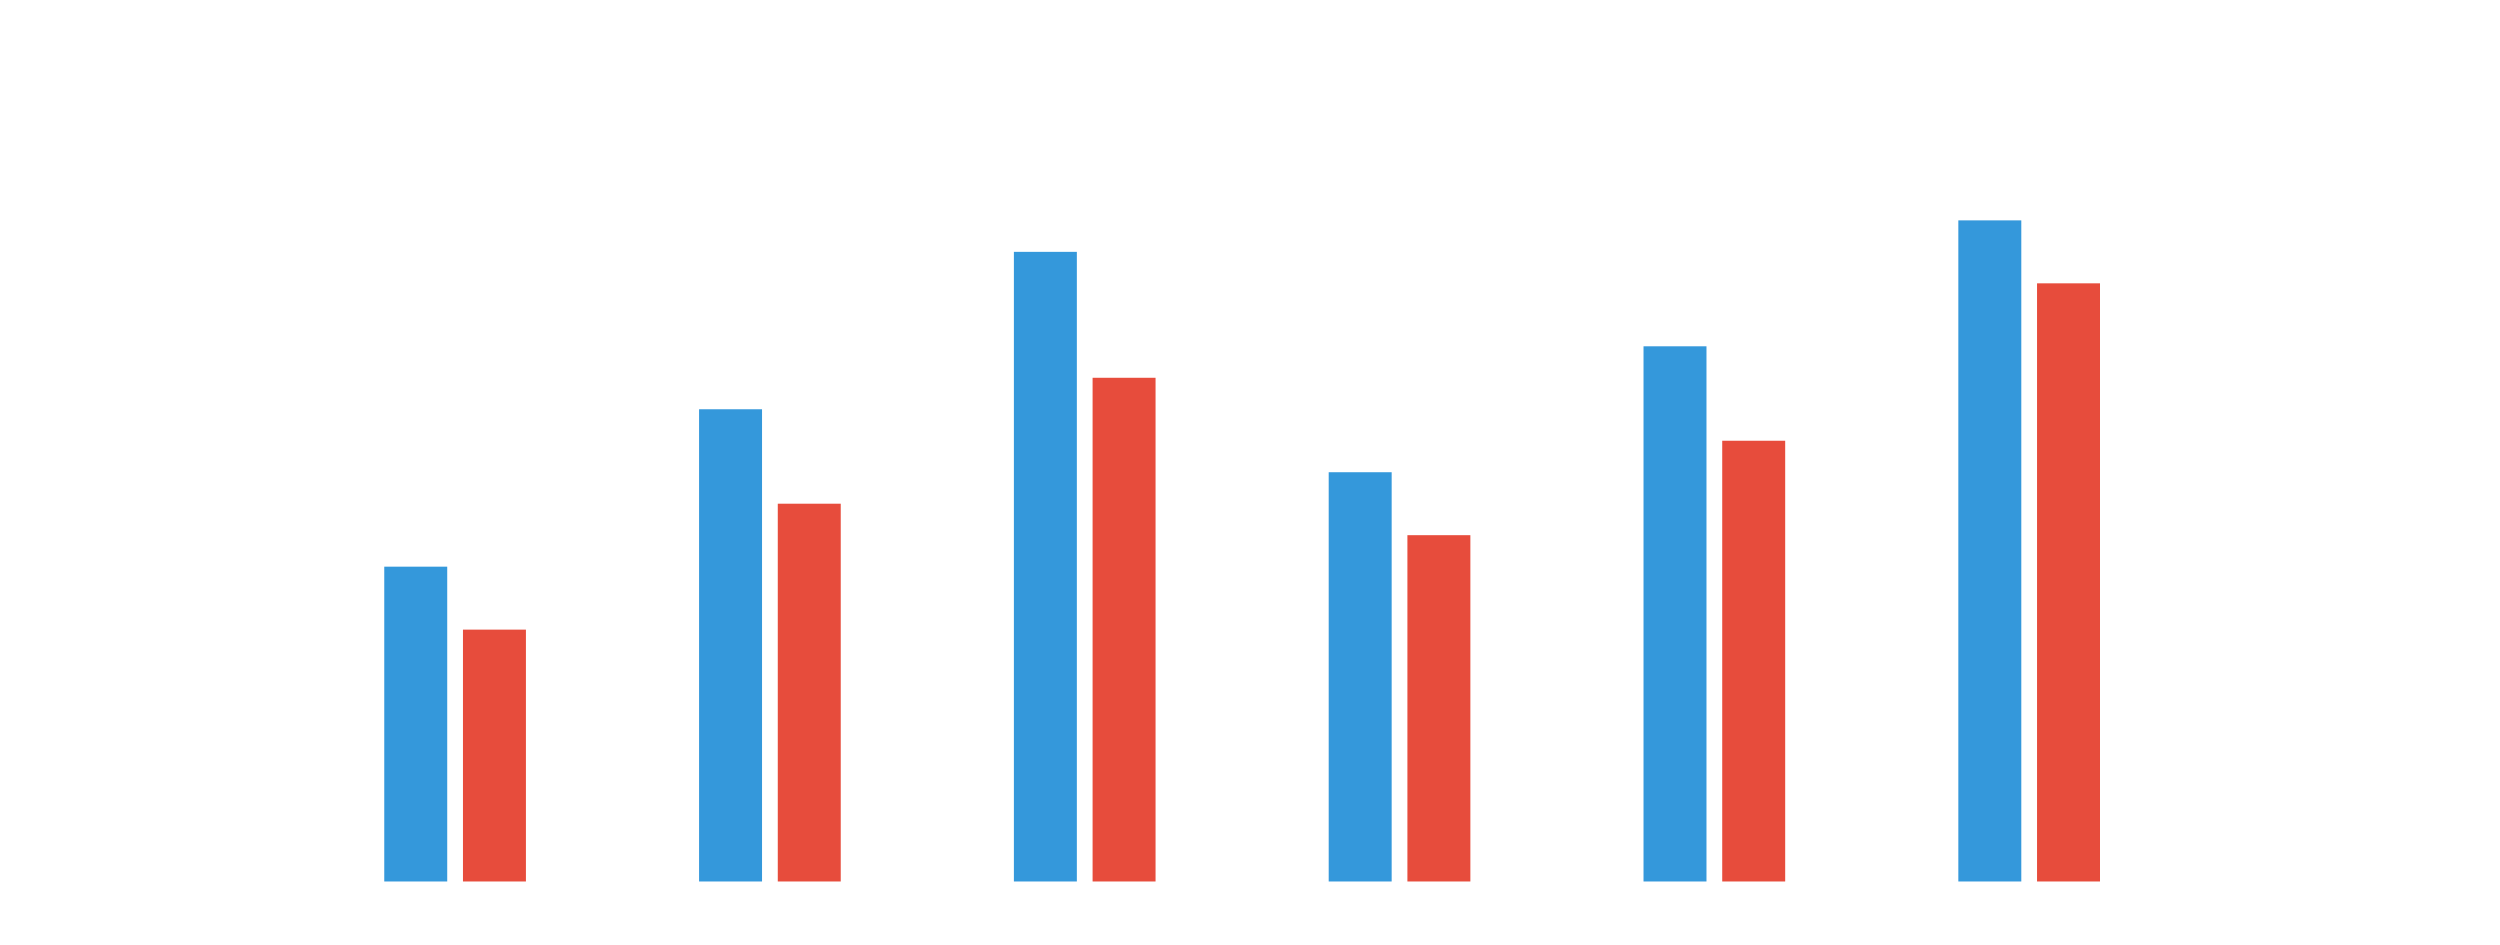
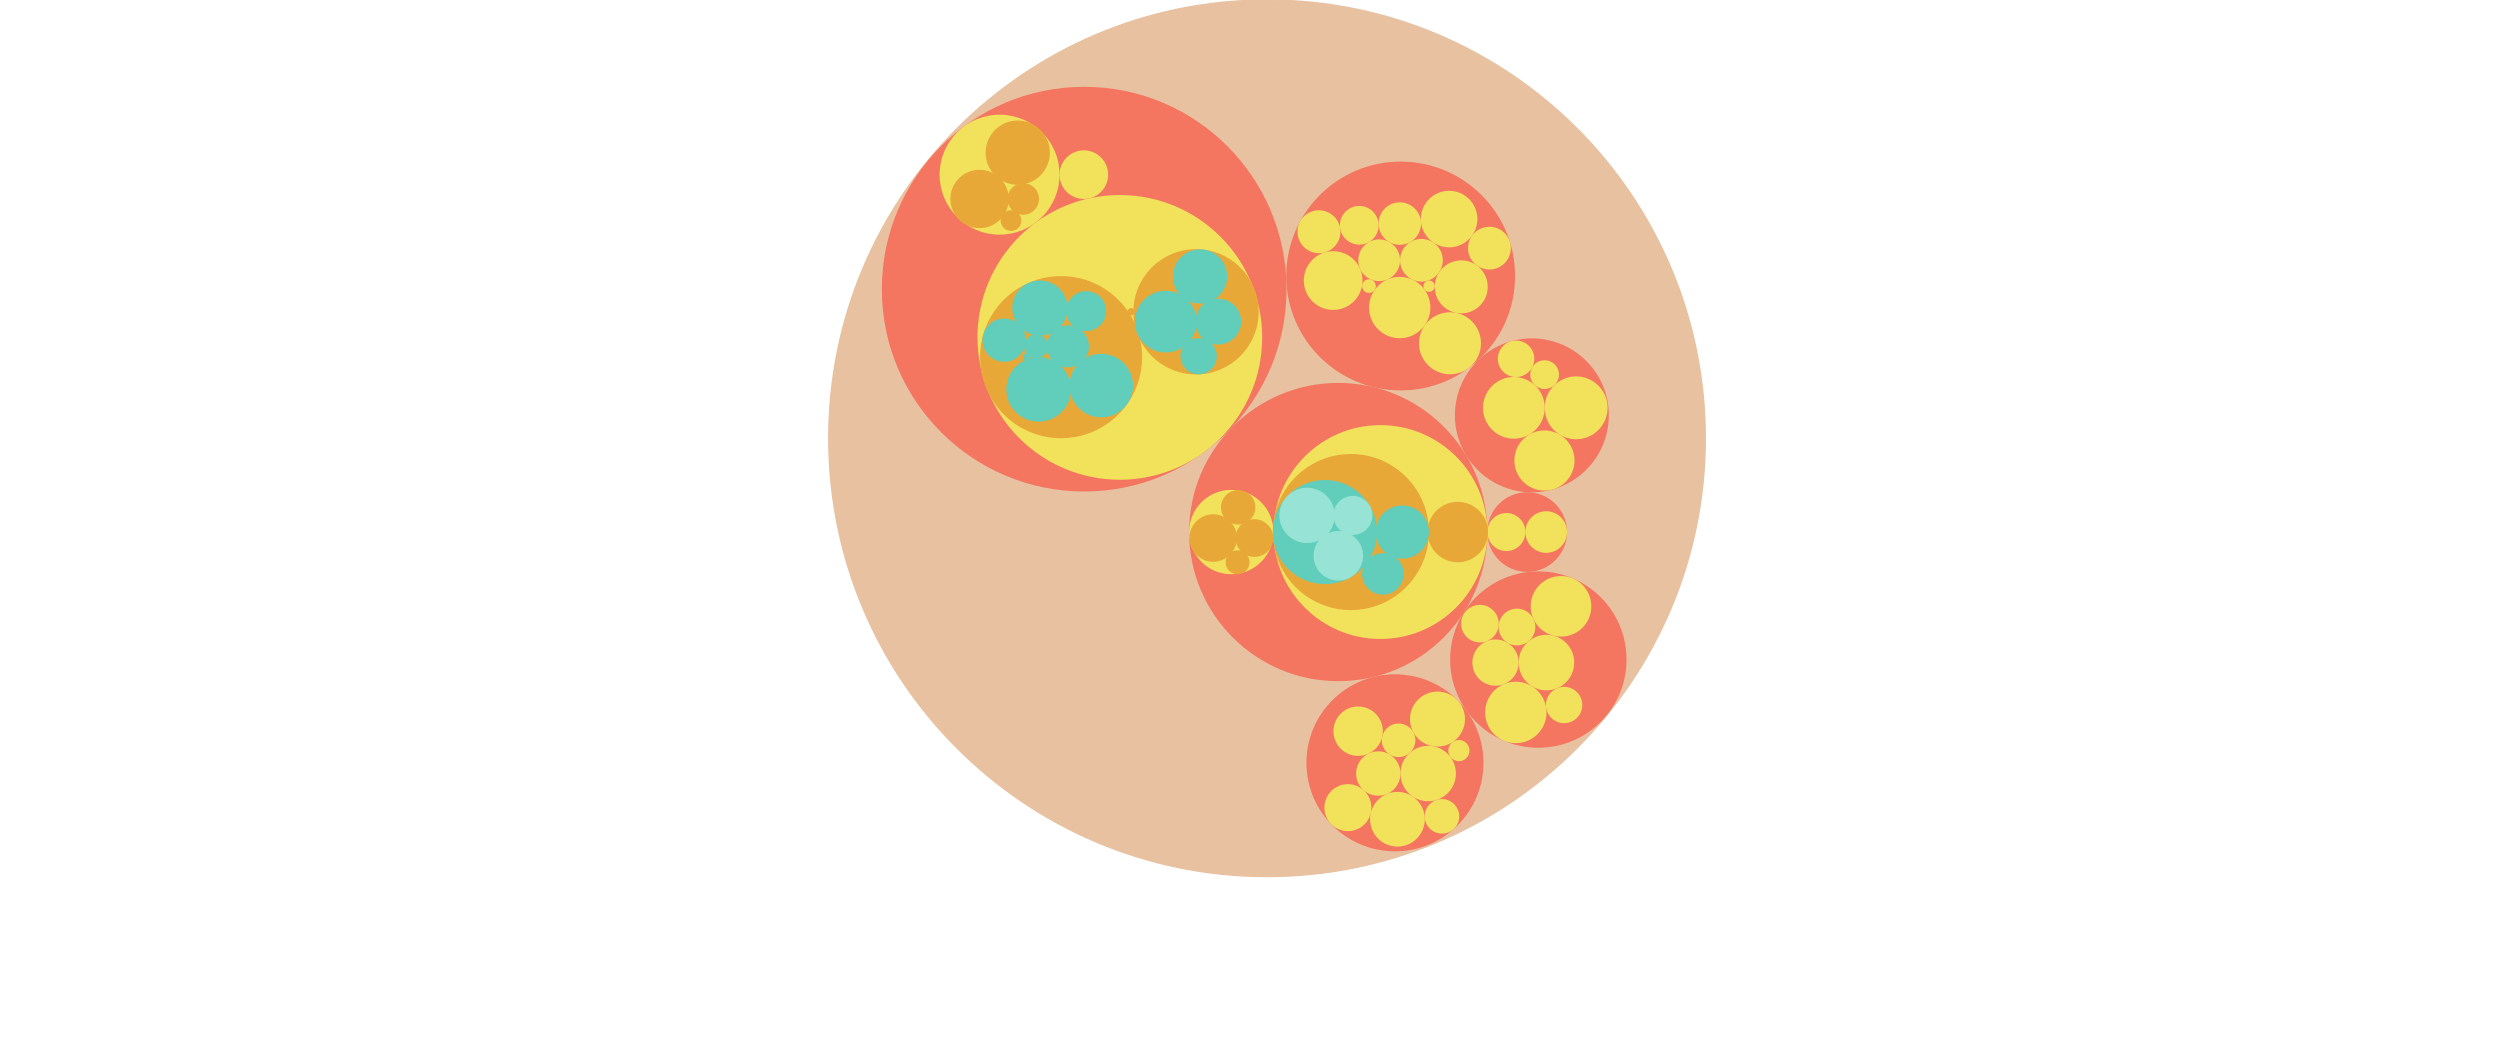
- <svg xmlns="http://www.w3.org/2000/svg" height="340" id="svg" tag_name="svg" viewBox="100,0,750,300" width="900">
-   <rect fill="#3498db" height="100" id="rect_11" tag_name="svg/rect_11" width="20" x="200" y="180" />
-   <rect fill="#e74c3c" height="80" id="rect_10" tag_name="svg/rect_10" width="20" x="225" y="200" />
-   <rect fill="#3498db" height="150" id="rect_9" tag_name="svg/rect_9" width="20" x="300" y="130" />
-   <rect fill="#e74c3c" height="120" id="rect_8" tag_name="svg/rect_8" width="20" x="325" y="160" />
-   <rect fill="#3498db" height="200" id="rect_7" tag_name="svg/rect_7" width="20" x="400" y="80" />
-   <rect fill="#e74c3c" height="160" id="rect_6" tag_name="svg/rect_6" width="20" x="425" y="120" />
-   <rect fill="#3498db" height="130" id="rect_5" tag_name="svg/rect_5" width="20" x="500" y="150" />
-   <rect fill="#e74c3c" height="110" id="rect_4" tag_name="svg/rect_4" width="20" x="525" y="170" />
-   <rect fill="#3498db" height="170" id="rect_3" tag_name="svg/rect_3" width="20" x="600" y="110" />
-   <rect fill="#e74c3c" height="140" id="rect_2" tag_name="svg/rect_2" width="20" x="625" y="140" />
-   <rect fill="#3498db" height="210" id="rect_1" tag_name="svg/rect_1" width="20" x="700" y="70" />
-   <rect fill="#e74c3c" height="190" id="rect" tag_name="svg/rect" width="20" x="725" y="90" />
+ <svg xmlns="http://www.w3.org/2000/svg" height="340" id="svg" tag_name="svg" viewBox="0,0,1300,800" width="800">
+   <circle cx="662.82" cy="330" fill="#E8C1A0" id="circle_80" r="330" stroke="#E8C1A0" tag_name="svg/circle_80" />
+   <circle cx="716.421" cy="400.597" fill="#f47560" id="circle_79" r="112.281" tag_name="svg/circle_79" />
+   <circle cx="858.696" cy="400.597" fill="#f47560" id="circle_78" r="29.993" tag_name="svg/circle_78" />
+   <circle cx="867.1" cy="496.613" fill="#f47560" id="circle_77" r="66.39" tag_name="svg/circle_77" />
+   <circle cx="862.216" cy="312.729" fill="#f47560" id="circle_76" r="57.945" tag_name="svg/circle_76" />
+   <circle cx="763.441" cy="207.823" fill="#f47560" id="circle_75" r="86.145" tag_name="svg/circle_75" />
+   <circle cx="759.14" cy="574.348" fill="#f47560" id="circle_74" r="66.644" tag_name="svg/circle_74" />
+   <circle cx="525.153" cy="217.716" fill="#f47560" id="circle_73" r="152.349" tag_name="svg/circle_73" />
+   <circle cx="635.914" cy="400.597" fill="#F1E15B" id="circle_72" r="31.774" tag_name="svg/circle_72" />
+   <circle cx="748.195" cy="400.597" fill="#F1E15B" id="circle_71" r="80.507" tag_name="svg/circle_71" />
+   <circle cx="843.025" cy="400.597" fill="#F1E15B" id="circle_70" r="14.323" tag_name="svg/circle_70" />
+   <circle cx="873.018" cy="400.597" fill="#F1E15B" id="circle_69" r="15.671" tag_name="svg/circle_69" />
+   <circle cx="834.853" cy="498.881" fill="#F1E15B" id="circle_68" r="17.413" tag_name="svg/circle_68" />
+   <circle cx="873.196" cy="498.881" fill="#F1E15B" id="circle_67" r="20.929" tag_name="svg/circle_67" />
+   <circle cx="850.147" cy="536.421" fill="#F1E15B" id="circle_66" r="23.122" tag_name="svg/circle_66" />
+   <circle cx="850.998" cy="472.125" fill="#F1E15B" id="circle_65" r="13.836" tag_name="svg/circle_65" />
+   <circle cx="886.519" cy="530.822" fill="#F1E15B" id="circle_64" r="13.679" tag_name="svg/circle_64" />
+   <circle cx="884.172" cy="456.529" fill="#F1E15B" id="circle_63" r="22.822" tag_name="svg/circle_63" />
+   <circle cx="823.129" cy="469.576" fill="#F1E15B" id="circle_62" r="14.15" tag_name="svg/circle_62" />
+   <circle cx="848.668" cy="307.07" fill="#F1E15B" id="circle_61" r="23.24" tag_name="svg/circle_61" />
+   <circle cx="895.57" cy="307.07" fill="#F1E15B" id="circle_60" r="23.663" tag_name="svg/circle_60" />
+   <circle cx="871.703" cy="346.741" fill="#F1E15B" id="circle_59" r="22.635" tag_name="svg/circle_59" />
+   <circle cx="871.81" cy="282.062" fill="#F1E15B" id="circle_58" r="10.833" tag_name="svg/circle_58" />
+   <circle cx="850.336" cy="270.139" fill="#F1E15B" id="circle_57" r="13.729" tag_name="svg/circle_57" />
+   <circle cx="747.254" cy="195.98" fill="#F1E15B" id="circle_56" r="15.73" tag_name="svg/circle_56" />
+   <circle cx="779.073" cy="195.98" fill="#F1E15B" id="circle_55" r="16.089" tag_name="svg/circle_55" />
+   <circle cx="762.723" cy="231.583" fill="#F1E15B" id="circle_54" r="23.089" tag_name="svg/circle_54" />
+   <circle cx="762.804" cy="168.341" fill="#F1E15B" id="circle_53" r="15.983" tag_name="svg/circle_53" />
+   <circle cx="732.277" cy="169.639" fill="#F1E15B" id="circle_52" r="14.571" tag_name="svg/circle_52" />
+   <circle cx="799.928" cy="164.952" fill="#F1E15B" id="circle_51" r="21.296" tag_name="svg/circle_51" />
+   <circle cx="784.838" cy="215.494" fill="#F1E15B" id="circle_50" r="4.259" tag_name="svg/circle_50" />
+   <circle cx="739.573" cy="215.402" fill="#F1E15B" id="circle_49" r="5.156" tag_name="svg/circle_49" />
+   <circle cx="809.05" cy="215.999" fill="#F1E15B" id="circle_48" r="19.958" tag_name="svg/circle_48" />
+   <circle cx="712.623" cy="211.239" fill="#F1E15B" id="circle_47" r="22.113" tag_name="svg/circle_47" />
+   <circle cx="701.92" cy="174.482" fill="#F1E15B" id="circle_46" r="16.171" tag_name="svg/circle_46" />
+   <circle cx="830.262" cy="186.833" fill="#F1E15B" id="circle_45" r="16.105" tag_name="svg/circle_45" />
+   <circle cx="800.583" cy="258.464" fill="#F1E15B" id="circle_44" r="23.343" tag_name="svg/circle_44" />
+   <circle cx="746.596" cy="582.423" fill="#F1E15B" id="circle_43" r="16.704" tag_name="svg/circle_43" />
+   <circle cx="784.171" cy="582.423" fill="#F1E15B" id="circle_42" r="20.871" tag_name="svg/circle_42" />
+   <circle cx="761.014" cy="616.835" fill="#F1E15B" id="circle_41" r="20.606" tag_name="svg/circle_41" />
+   <circle cx="761.899" cy="557.397" fill="#F1E15B" id="circle_40" r="12.63" tag_name="svg/circle_40" />
+   <circle cx="794.543" cy="614.66" fill="#F1E15B" id="circle_39" r="12.993" tag_name="svg/circle_39" />
+   <circle cx="791.172" cy="541.431" fill="#F1E15B" id="circle_38" r="20.714" tag_name="svg/circle_38" />
+   <circle cx="731.425" cy="550.539" fill="#F1E15B" id="circle_37" r="18.606" tag_name="svg/circle_37" />
+   <circle cx="723.712" cy="608.115" fill="#F1E15B" id="circle_36" r="17.702" tag_name="svg/circle_36" />
+   <circle cx="807.284" cy="565.167" fill="#F1E15B" id="circle_35" r="7.973" tag_name="svg/circle_35" />
+   <circle cx="461.447" cy="131.516" fill="#F1E15B" id="circle_34" r="45.162" tag_name="svg/circle_34" />
+   <circle cx="524.903" cy="131.516" fill="#F1E15B" id="circle_33" r="18.294" tag_name="svg/circle_33" />
+   <circle cx="551.994" cy="254.036" fill="#F1E15B" id="circle_32" r="107.187" tag_name="svg/circle_32" />
+   <circle cx="622.248" cy="405.109" fill="#E8A838" id="circle_31" r="17.383" stroke="#E8A838" tag_name="svg/circle_31" />
+   <circle cx="653.32" cy="405.109" fill="#E8A838" id="circle_30" r="13.689" stroke="#E8A838" tag_name="svg/circle_30" />
+   <circle cx="640.644" cy="423.357" fill="#E8A838" id="circle_29" r="8.529" stroke="#E8A838" tag_name="svg/circle_29" />
+   <circle cx="641.111" cy="381.99" fill="#E8A838" id="circle_28" r="12.455" stroke="#E8A838" tag_name="svg/circle_28" />
+   <circle cx="725.944" cy="400.597" fill="#E8A838" id="circle_27" r="58.256" stroke="#E8A838" tag_name="svg/circle_27" />
+   <circle cx="806.451" cy="400.597" fill="#E8A838" id="circle_26" r="22.251" stroke="#E8A838" tag_name="svg/circle_26" />
+   <circle cx="446.377" cy="149.796" fill="#E8A838" id="circle_25" r="21.471" stroke="#E8A838" tag_name="svg/circle_25" />
+   <circle cx="479.249" cy="149.796" fill="#E8A838" id="circle_24" r="11.401" stroke="#E8A838" tag_name="svg/circle_24" />
+   <circle cx="470.081" cy="166.085" fill="#E8A838" id="circle_23" r="7.291" stroke="#E8A838" tag_name="svg/circle_23" />
+   <circle cx="475.105" cy="114.949" fill="#E8A838" id="circle_22" r="23.691" stroke="#E8A838" tag_name="svg/circle_22" />
+   <circle cx="560.436" cy="234.754" fill="#E8A838" id="circle_21" r="2.258" stroke="#E8A838" tag_name="svg/circle_21" />
+   <circle cx="609.361" cy="234.754" fill="#E8A838" id="circle_20" r="46.666" stroke="#E8A838" tag_name="svg/circle_20" />
+   <circle cx="507.76" cy="268.905" fill="#E8A838" id="circle_19" r="60.52" stroke="#E8A838" tag_name="svg/circle_19" />
+   <circle cx="706.394" cy="400.597" fill="#61CDBB" id="circle_18" r="38.705" stroke="#61CDBB" tag_name="svg/circle_18" />
+   <circle cx="764.649" cy="400.597" fill="#61CDBB" id="circle_17" r="19.55" stroke="#61CDBB" tag_name="svg/circle_17" />
+   <circle cx="750.083" cy="432.102" fill="#61CDBB" id="circle_16" r="15.158" stroke="#61CDBB" tag_name="svg/circle_16" />
+   <circle cx="586.609" cy="242.171" fill="#61CDBB" id="circle_15" r="22.736" stroke="#61CDBB" tag_name="svg/circle_15" />
+   <circle cx="626.092" cy="242.171" fill="#61CDBB" id="circle_14" r="16.747" stroke="#61CDBB" tag_name="svg/circle_14" />
+   <circle cx="611.342" cy="268.195" fill="#61CDBB" id="circle_13" r="13.166" stroke="#61CDBB" tag_name="svg/circle_13" />
+   <circle cx="612.366" cy="208.174" fill="#61CDBB" id="circle_12" r="19.917" stroke="#61CDBB" tag_name="svg/circle_12" />
+   <circle cx="488.913" cy="260.788" fill="#61CDBB" id="circle_11" r="8.623" stroke="#61CDBB" tag_name="svg/circle_11" />
+   <circle cx="512.887" cy="260.788" fill="#61CDBB" id="circle_10" r="15.351" stroke="#61CDBB" tag_name="svg/circle_10" />
+   <circle cx="497.325" cy="264.922" fill="#61CDBB" id="circle_9" r="0.75" stroke="#61CDBB" tag_name="svg/circle_9" />
+   <circle cx="491.833" cy="231.994" fill="#61CDBB" id="circle_8" r="20.319" stroke="#61CDBB" tag_name="svg/circle_8" />
+   <circle cx="490.851" cy="293.17" fill="#61CDBB" id="circle_7" r="23.817" stroke="#61CDBB" tag_name="svg/circle_7" />
+   <circle cx="526.634" cy="234.231" fill="#61CDBB" id="circle_6" r="14.554" stroke="#61CDBB" tag_name="svg/circle_6" />
+   <circle cx="538.023" cy="290.333" fill="#61CDBB" id="circle_5" r="23.439" stroke="#61CDBB" tag_name="svg/circle_5" />
+   <circle cx="464.925" cy="256.113" fill="#61CDBB" id="circle_4" r="15.816" stroke="#61CDBB" tag_name="svg/circle_4" />
+   <circle cx="481.713" cy="268.837" fill="#61CDBB" id="circle_3" r="2.176" stroke="#61CDBB" tag_name="svg/circle_3" />
+   <circle cx="692.954" cy="388.067" fill="#97E3D5" id="circle_2" r="20.33" stroke="#97E3D5" tag_name="svg/circle_2" />
+   <circle cx="727.47" cy="388.067" fill="#97E3D5" id="circle_1" r="14.185" stroke="#97E3D5" tag_name="svg/circle_1" />
+   <circle cx="716.516" cy="418.489" fill="#97E3D5" id="circle" r="18.149" stroke="#97E3D5" tag_name="svg/circle" />
</svg>
